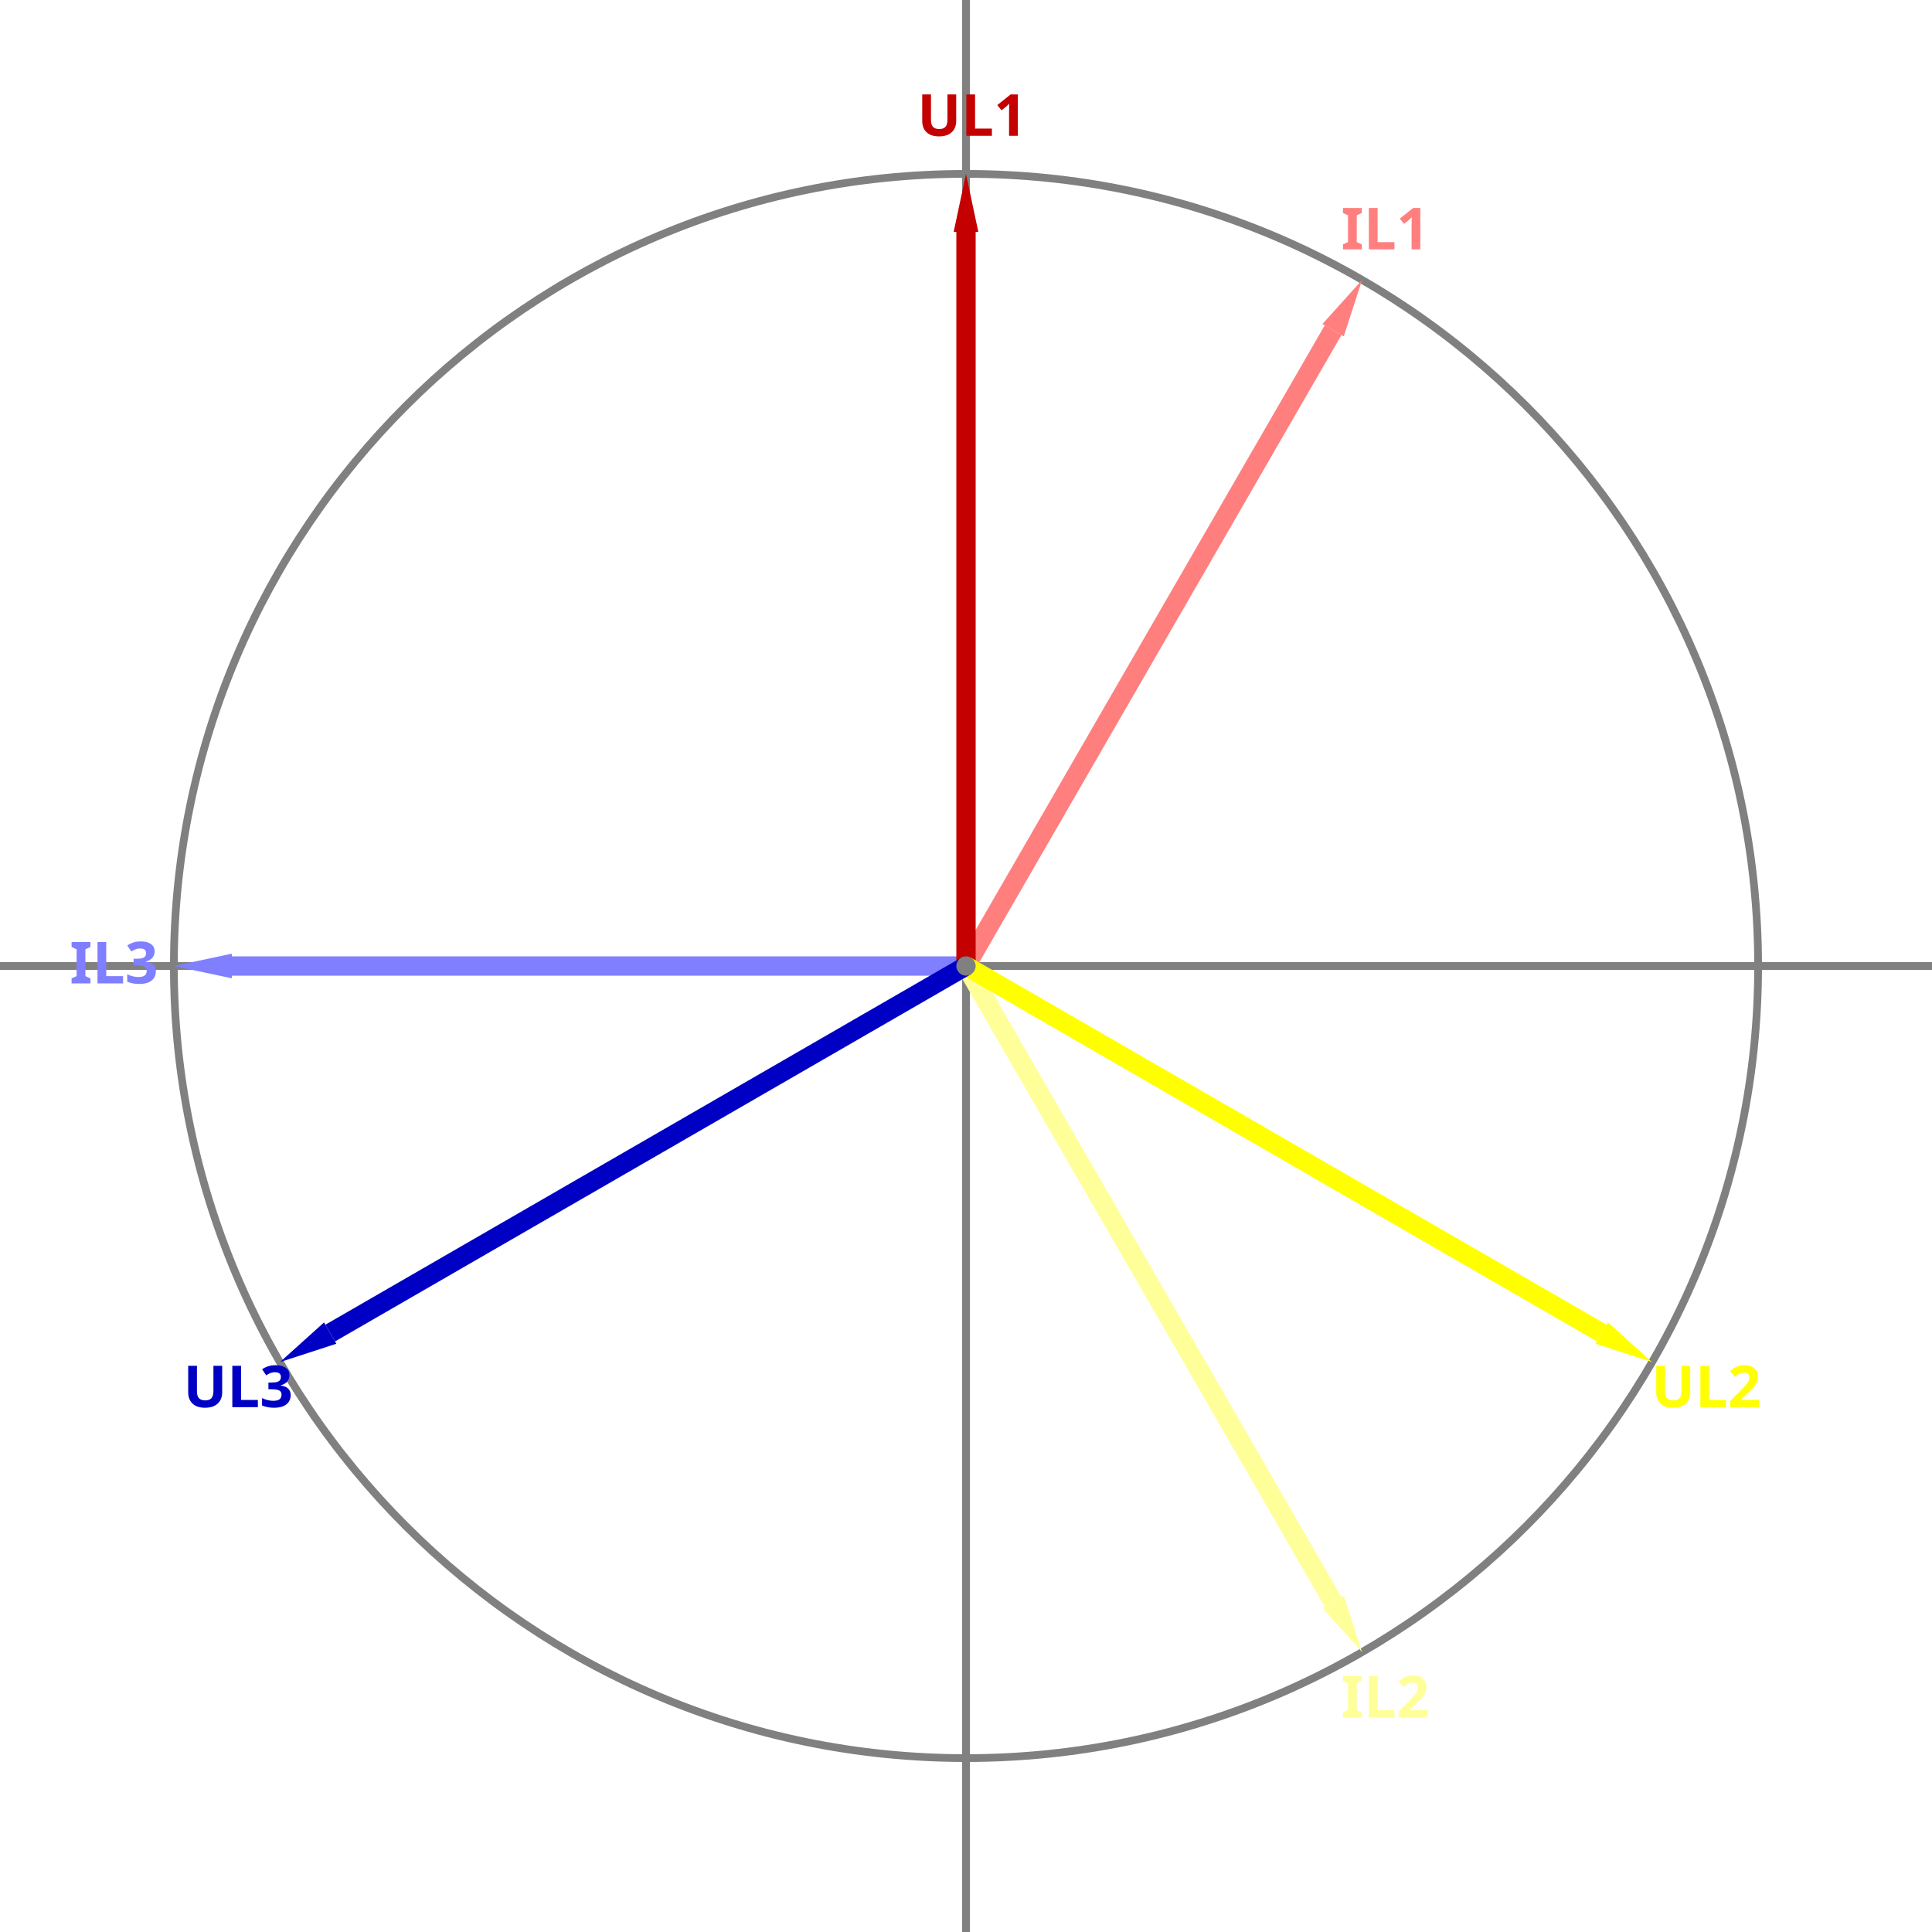
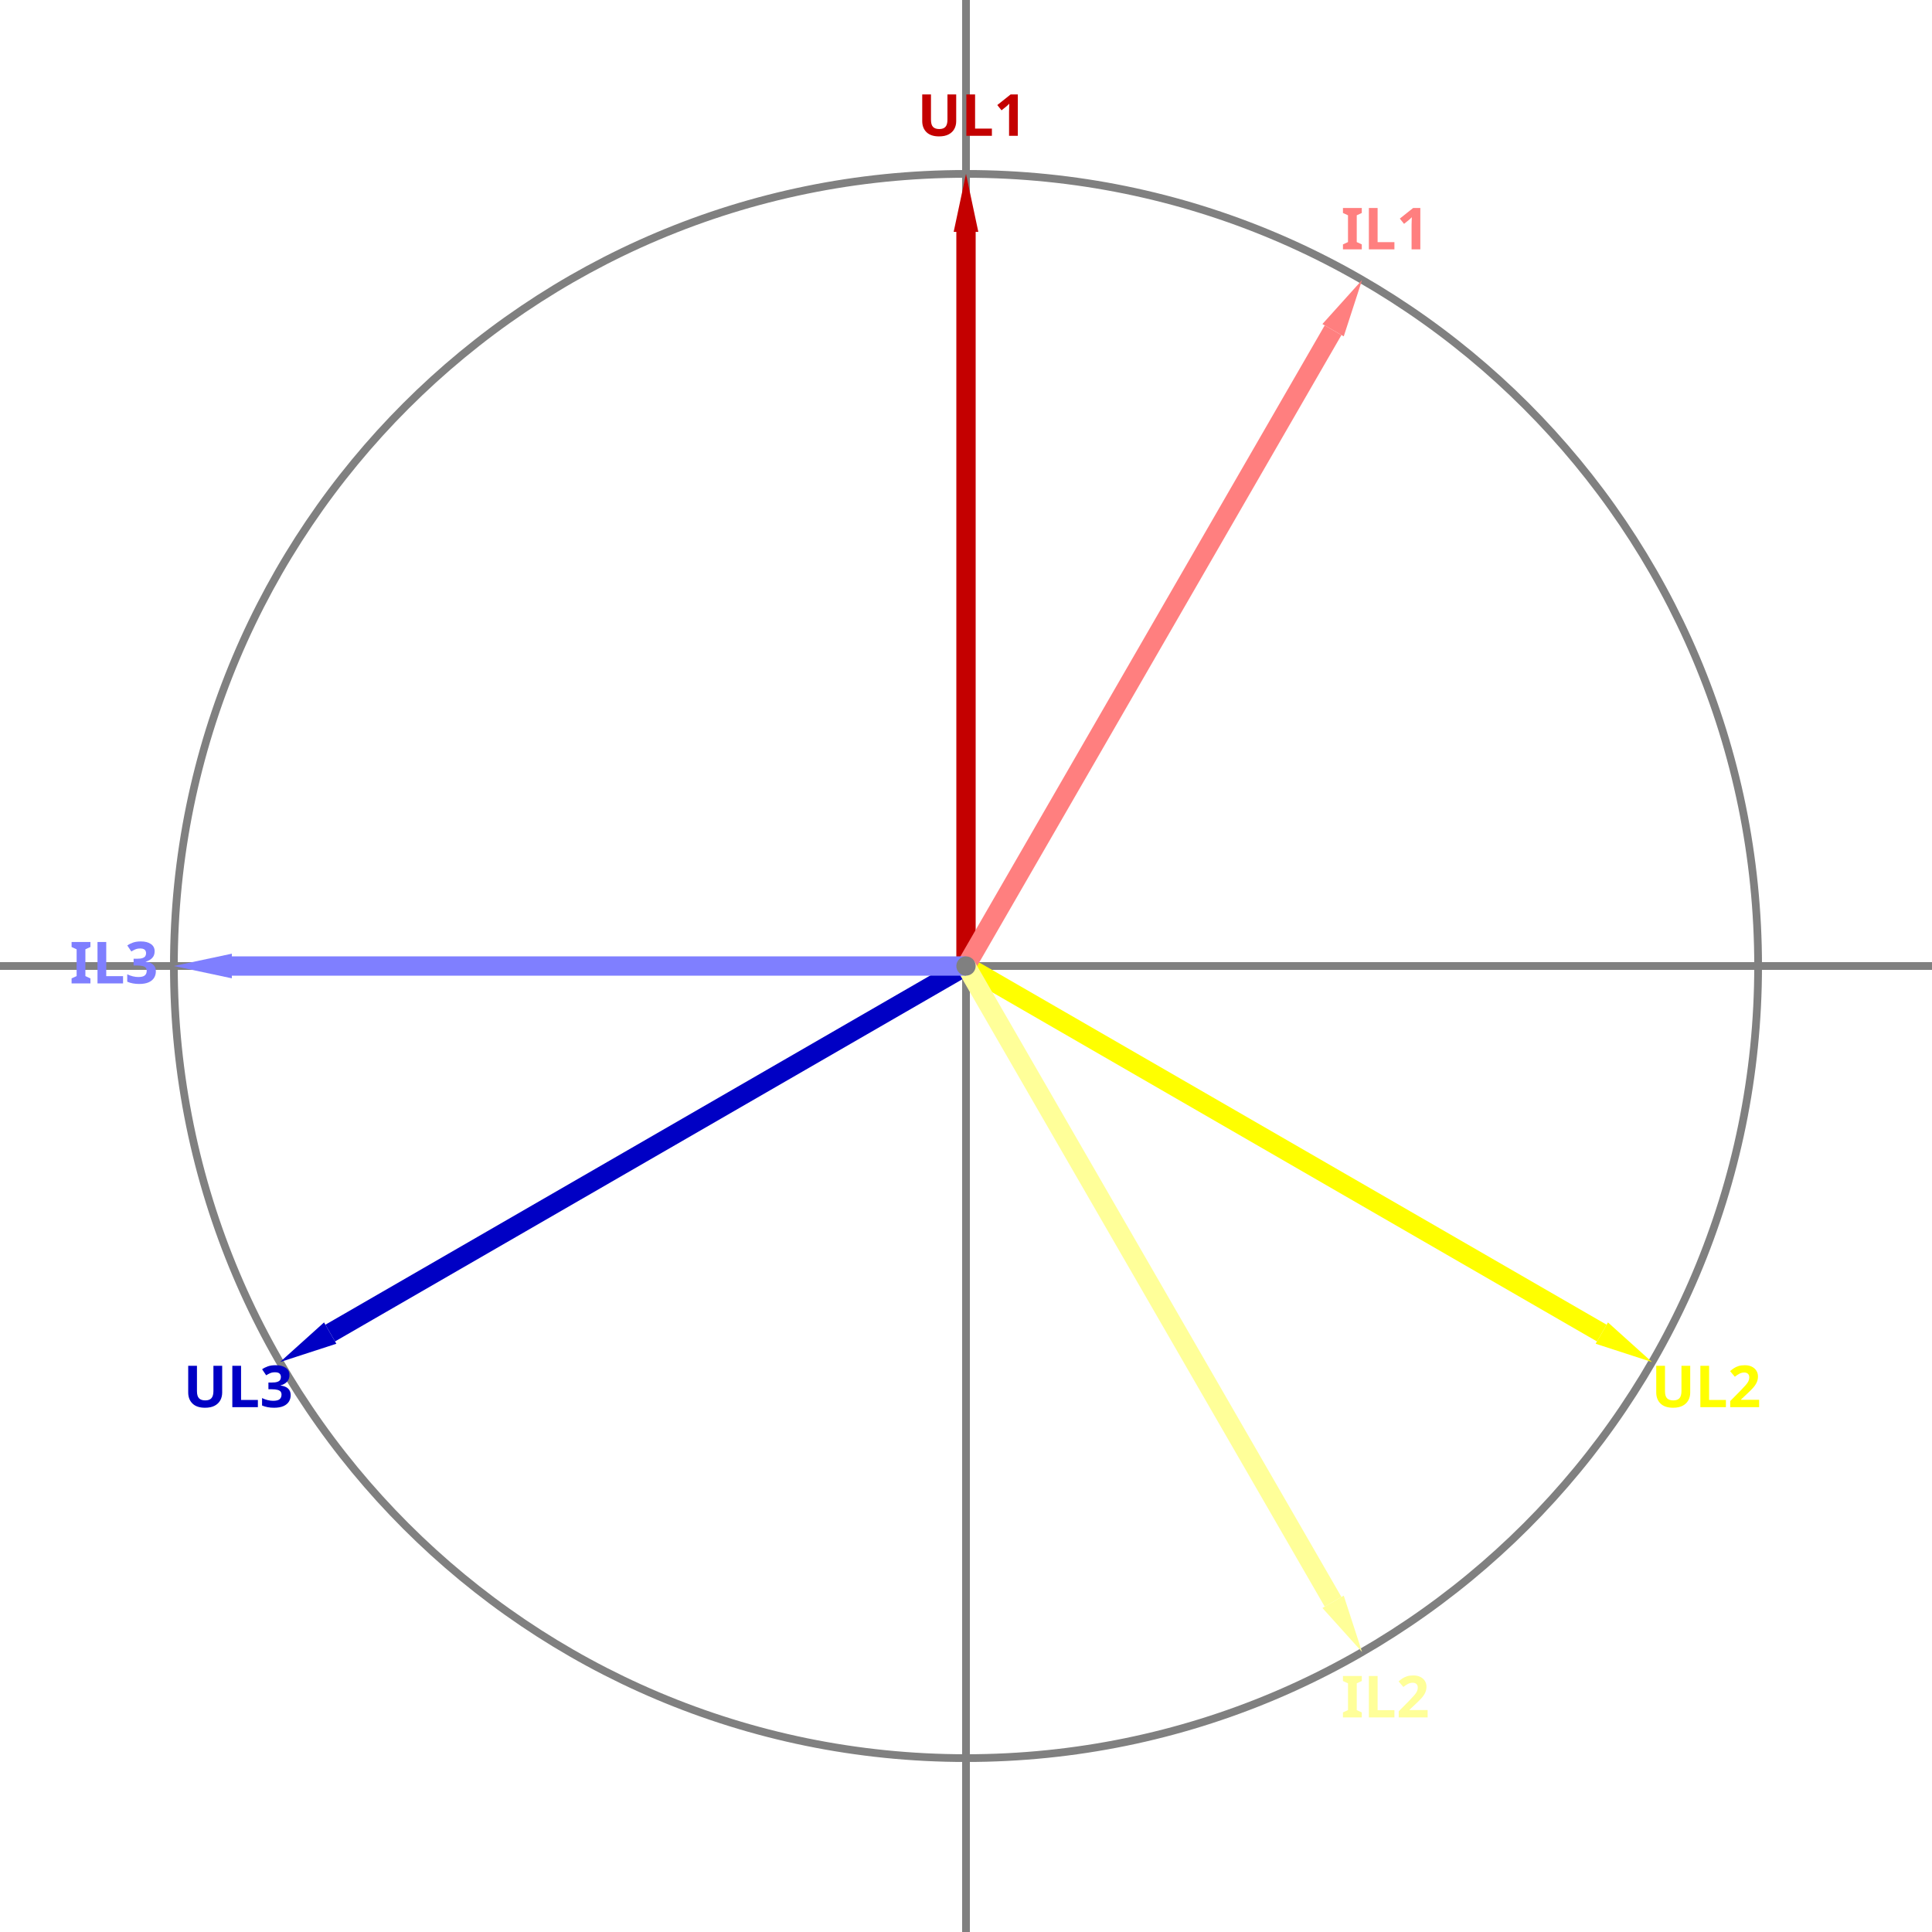
<svg xmlns="http://www.w3.org/2000/svg" width="705.556mm" height="705.556mm" viewBox="0 0 2000 2000" version="1.2" baseProfile="tiny">
  <defs>
</defs>
  <g fill="none" stroke="black" stroke-width="1" fill-rule="evenodd" stroke-linecap="square" stroke-linejoin="bevel">
    <g fill="none" stroke="#808080" stroke-opacity="1" stroke-width="8" stroke-linecap="square" stroke-linejoin="bevel" transform="matrix(1,0,0,1,0,0)" font-family="Sans" font-size="60" font-weight="570" font-style="normal">
      <polyline fill="none" vector-effect="none" points="0,1000 2000,1000 " />
      <polyline fill="none" vector-effect="none" points="1000,0 1000,2000 " />
      <path vector-effect="none" fill-rule="evenodd" d="M1820,1000 C1820,547.127 1452.87,180 1000,180 C547.127,180 180,547.127 180,1000 C180,1452.87 547.127,1820 1000,1820 C1452.87,1820 1820,1452.87 1820,1000 " />
+     </g>
+     <g fill="none" stroke="#c40000" stroke-opacity="1" stroke-width="20" stroke-linecap="square" stroke-linejoin="bevel" transform="matrix(1,0,0,1,0,0)" font-family="Sans" font-size="60" font-weight="570" font-style="normal">
+       <polyline fill="none" vector-effect="none" points="1000,990 1000,250 " />
+     </g>
+     <g fill="none" stroke="none" transform="matrix(1,0,0,1,0,0)" font-family="Sans" font-size="60" font-weight="570" font-style="normal">
+       <path vector-effect="none" fill-rule="evenodd" d="M1000,180 L1012.75,240 L987.247,240 L1000,180" />
+     </g>
+     <g fill="#c40000" fill-opacity="1" stroke="none" transform="matrix(1,0,0,1,0,0)" font-family="Sans" font-size="60" font-weight="570" font-style="normal">
+       <path vector-effect="none" fill-rule="evenodd" d="M1000,180 L1012.75,240 L987.247,240" />
+     </g>
+     <g fill="none" stroke="#ffff00" stroke-opacity="1" stroke-width="20" stroke-linecap="square" stroke-linejoin="bevel" transform="matrix(1,0,0,1,0,0)" font-family="Sans" font-size="60" font-weight="570" font-style="normal">
+       <polyline fill="none" vector-effect="none" points="1008.66,1005 1649.52,1375 " />
+     </g>
+     <g fill="none" stroke="none" transform="matrix(1,0,0,1,0,0)" font-family="Sans" font-size="60" font-weight="570" font-style="normal">
+       <path vector-effect="none" fill-rule="evenodd" d="M1710.14,1410 L1651.8,1391.04 L1664.56,1368.96 L1710.14,1410" />
+     </g>
+     <g fill="#ffff00" fill-opacity="1" stroke="none" transform="matrix(1,0,0,1,0,0)" font-family="Sans" font-size="60" font-weight="570" font-style="normal">
+       <path vector-effect="none" fill-rule="evenodd" d="M1710.14,1410 L1651.8,1391.04 L1664.56,1368.96" />
+     </g>
+     <g fill="none" stroke="#0000c4" stroke-opacity="1" stroke-width="20" stroke-linecap="square" stroke-linejoin="bevel" transform="matrix(1,0,0,1,0,0)" font-family="Sans" font-size="60" font-weight="570" font-style="normal">
+       <polyline fill="none" vector-effect="none" points="991.34,1005 350.481,1375 " />
+     </g>
+     <g fill="none" stroke="none" transform="matrix(1,0,0,1,0,0)" font-family="Sans" font-size="60" font-weight="570" font-style="normal">
+       <path vector-effect="none" fill-rule="evenodd" d="M289.859,1410 L335.444,1368.96 L348.197,1391.04 L289.859,1410" />
+     </g>
+     <g fill="#0000c4" fill-opacity="1" stroke="none" transform="matrix(1,0,0,1,0,0)" font-family="Sans" font-size="60" font-weight="570" font-style="normal">
+       <path vector-effect="none" fill-rule="evenodd" d="M289.859,1410 L335.444,1368.96 L348.197,1391.04" />
    </g>
    <g fill="none" stroke="#ff7f7f" stroke-opacity="1" stroke-width="20" stroke-linecap="square" stroke-linejoin="bevel" transform="matrix(1,0,0,1,0,0)" font-family="Sans" font-size="60" font-weight="570" font-style="normal">
      <polyline fill="none" vector-effect="none" points="1005,991.34 1375,350.481 " />
    </g>
    <g fill="none" stroke="none" transform="matrix(1,0,0,1,0,0)" font-family="Sans" font-size="60" font-weight="570" font-style="normal">
      <path vector-effect="none" fill-rule="evenodd" d="M1410,289.859 L1391.04,348.197 L1368.96,335.444 L1410,289.859" />
    </g>
    <g fill="#ff7f7f" fill-opacity="1" stroke="none" transform="matrix(1,0,0,1,0,0)" font-family="Sans" font-size="60" font-weight="570" font-style="normal">
      <path vector-effect="none" fill-rule="evenodd" d="M1410,289.859 L1391.04,348.197 L1368.96,335.444" />
    </g>
    <g fill="none" stroke="#ffff99" stroke-opacity="1" stroke-width="20" stroke-linecap="square" stroke-linejoin="bevel" transform="matrix(1,0,0,1,0,0)" font-family="Sans" font-size="60" font-weight="570" font-style="normal">
      <polyline fill="none" vector-effect="none" points="1005,1008.66 1375,1649.52 " />
    </g>
    <g fill="none" stroke="none" transform="matrix(1,0,0,1,0,0)" font-family="Sans" font-size="60" font-weight="570" font-style="normal">
      <path vector-effect="none" fill-rule="evenodd" d="M1410,1710.14 L1368.96,1664.56 L1391.04,1651.8 L1410,1710.14" />
    </g>
    <g fill="#ffff99" fill-opacity="1" stroke="none" transform="matrix(1,0,0,1,0,0)" font-family="Sans" font-size="60" font-weight="570" font-style="normal">
      <path vector-effect="none" fill-rule="evenodd" d="M1410,1710.14 L1368.96,1664.56 L1391.04,1651.8" />
    </g>
    <g fill="none" stroke="#7f7fff" stroke-opacity="1" stroke-width="20" stroke-linecap="square" stroke-linejoin="bevel" transform="matrix(1,0,0,1,0,0)" font-family="Sans" font-size="60" font-weight="570" font-style="normal">
      <polyline fill="none" vector-effect="none" points="990,1000 250,1000 " />
    </g>
    <g fill="none" stroke="none" transform="matrix(1,0,0,1,0,0)" font-family="Sans" font-size="60" font-weight="570" font-style="normal">
      <path vector-effect="none" fill-rule="evenodd" d="M180,1000 L240,987.247 L240,1012.75 L180,1000" />
    </g>
    <g fill="#7f7fff" fill-opacity="1" stroke="none" transform="matrix(1,0,0,1,0,0)" font-family="Sans" font-size="60" font-weight="570" font-style="normal">
      <path vector-effect="none" fill-rule="evenodd" d="M180,1000 L240,987.247 L240,1012.75" />
    </g>
-     <g fill="none" stroke="#c40000" stroke-opacity="1" stroke-width="20" stroke-linecap="square" stroke-linejoin="bevel" transform="matrix(1,0,0,1,0,0)" font-family="Sans" font-size="60" font-weight="570" font-style="normal">
-       <polyline fill="none" vector-effect="none" points="1000,990 1000,250 " />
-     </g>
-     <g fill="none" stroke="none" transform="matrix(1,0,0,1,0,0)" font-family="Sans" font-size="60" font-weight="570" font-style="normal">
-       <path vector-effect="none" fill-rule="evenodd" d="M1000,180 L1012.75,240 L987.247,240 L1000,180" />
-     </g>
-     <g fill="#c40000" fill-opacity="1" stroke="none" transform="matrix(1,0,0,1,0,0)" font-family="Sans" font-size="60" font-weight="570" font-style="normal">
-       <path vector-effect="none" fill-rule="evenodd" d="M1000,180 L1012.75,240 L987.247,240" />
-     </g>
-     <g fill="none" stroke="#ffff00" stroke-opacity="1" stroke-width="20" stroke-linecap="square" stroke-linejoin="bevel" transform="matrix(1,0,0,1,0,0)" font-family="Sans" font-size="60" font-weight="570" font-style="normal">
-       <polyline fill="none" vector-effect="none" points="1008.66,1005 1649.52,1375 " />
-     </g>
-     <g fill="none" stroke="none" transform="matrix(1,0,0,1,0,0)" font-family="Sans" font-size="60" font-weight="570" font-style="normal">
-       <path vector-effect="none" fill-rule="evenodd" d="M1710.14,1410 L1651.8,1391.04 L1664.56,1368.96 L1710.14,1410" />
-     </g>
-     <g fill="#ffff00" fill-opacity="1" stroke="none" transform="matrix(1,0,0,1,0,0)" font-family="Sans" font-size="60" font-weight="570" font-style="normal">
-       <path vector-effect="none" fill-rule="evenodd" d="M1710.14,1410 L1651.8,1391.04 L1664.56,1368.96" />
-     </g>
-     <g fill="none" stroke="#0000c4" stroke-opacity="1" stroke-width="20" stroke-linecap="square" stroke-linejoin="bevel" transform="matrix(1,0,0,1,0,0)" font-family="Sans" font-size="60" font-weight="570" font-style="normal">
-       <polyline fill="none" vector-effect="none" points="991.34,1005 350.481,1375 " />
-     </g>
-     <g fill="none" stroke="none" transform="matrix(1,0,0,1,0,0)" font-family="Sans" font-size="60" font-weight="570" font-style="normal">
-       <path vector-effect="none" fill-rule="evenodd" d="M289.859,1410 L335.444,1368.96 L348.197,1391.04 L289.859,1410" />
-     </g>
-     <g fill="#0000c4" fill-opacity="1" stroke="none" transform="matrix(1,0,0,1,0,0)" font-family="Sans" font-size="60" font-weight="570" font-style="normal">
-       <path vector-effect="none" fill-rule="evenodd" d="M289.859,1410 L335.444,1368.96 L348.197,1391.04" />
-     </g>
    <g fill="none" stroke="#c40000" stroke-opacity="1" stroke-width="1" stroke-linecap="square" stroke-linejoin="bevel" transform="matrix(1,0,0,1,0,0)" font-family="Sans" font-size="60" font-weight="570" font-style="normal">
      <text fill="#c40000" fill-opacity="1" stroke="none" xml:space="preserve" x="949.594" y="140.6" font-family="Sans" font-size="60" font-weight="570" font-style="normal">UL1</text>
    </g>
    <g fill="none" stroke="#ffff00" stroke-opacity="1" stroke-width="1" stroke-linecap="square" stroke-linejoin="bevel" transform="matrix(1,0,0,1,0,0)" font-family="Sans" font-size="60" font-weight="570" font-style="normal">
      <text fill="#ffff00" fill-opacity="1" stroke="none" xml:space="preserve" x="1709.44" y="1456.7" font-family="Sans" font-size="60" font-weight="570" font-style="normal">UL2</text>
    </g>
    <g fill="none" stroke="#0000c4" stroke-opacity="1" stroke-width="1" stroke-linecap="square" stroke-linejoin="bevel" transform="matrix(1,0,0,1,0,0)" font-family="Sans" font-size="60" font-weight="570" font-style="normal">
      <text fill="#0000c4" fill-opacity="1" stroke="none" xml:space="preserve" x="189.734" y="1456.7" font-family="Sans" font-size="60" font-weight="570" font-style="normal">UL3</text>
    </g>
    <g fill="none" stroke="#ff7f7f" stroke-opacity="1" stroke-width="1" stroke-linecap="square" stroke-linejoin="bevel" transform="matrix(1,0,0,1,0,0)" font-family="Sans" font-size="60" font-weight="570" font-style="normal">
      <text fill="#ff7f7f" fill-opacity="1" stroke="none" xml:space="preserve" x="1388.3" y="258.149" font-family="Sans" font-size="60" font-weight="570" font-style="normal">IL1</text>
    </g>
    <g fill="none" stroke="#ffff99" stroke-opacity="1" stroke-width="1" stroke-linecap="square" stroke-linejoin="bevel" transform="matrix(1,0,0,1,0,0)" font-family="Sans" font-size="60" font-weight="570" font-style="normal">
      <text fill="#ffff99" fill-opacity="1" stroke="none" xml:space="preserve" x="1388.3" y="1777.85" font-family="Sans" font-size="60" font-weight="570" font-style="normal">IL2</text>
    </g>
    <g fill="none" stroke="#7f7fff" stroke-opacity="1" stroke-width="1" stroke-linecap="square" stroke-linejoin="bevel" transform="matrix(1,0,0,1,0,0)" font-family="Sans" font-size="60" font-weight="570" font-style="normal">
      <text fill="#7f7fff" fill-opacity="1" stroke="none" xml:space="preserve" x="72.188" y="1018" font-family="Sans" font-size="60" font-weight="570" font-style="normal">IL3</text>
    </g>
    <g fill="#808080" fill-opacity="1" stroke="none" transform="matrix(1,0,0,1,0,0)" font-family="Sans" font-size="60" font-weight="570" font-style="normal">
      <circle cx="1000" cy="1000" r="10" />
    </g>
  </g>
</svg>
